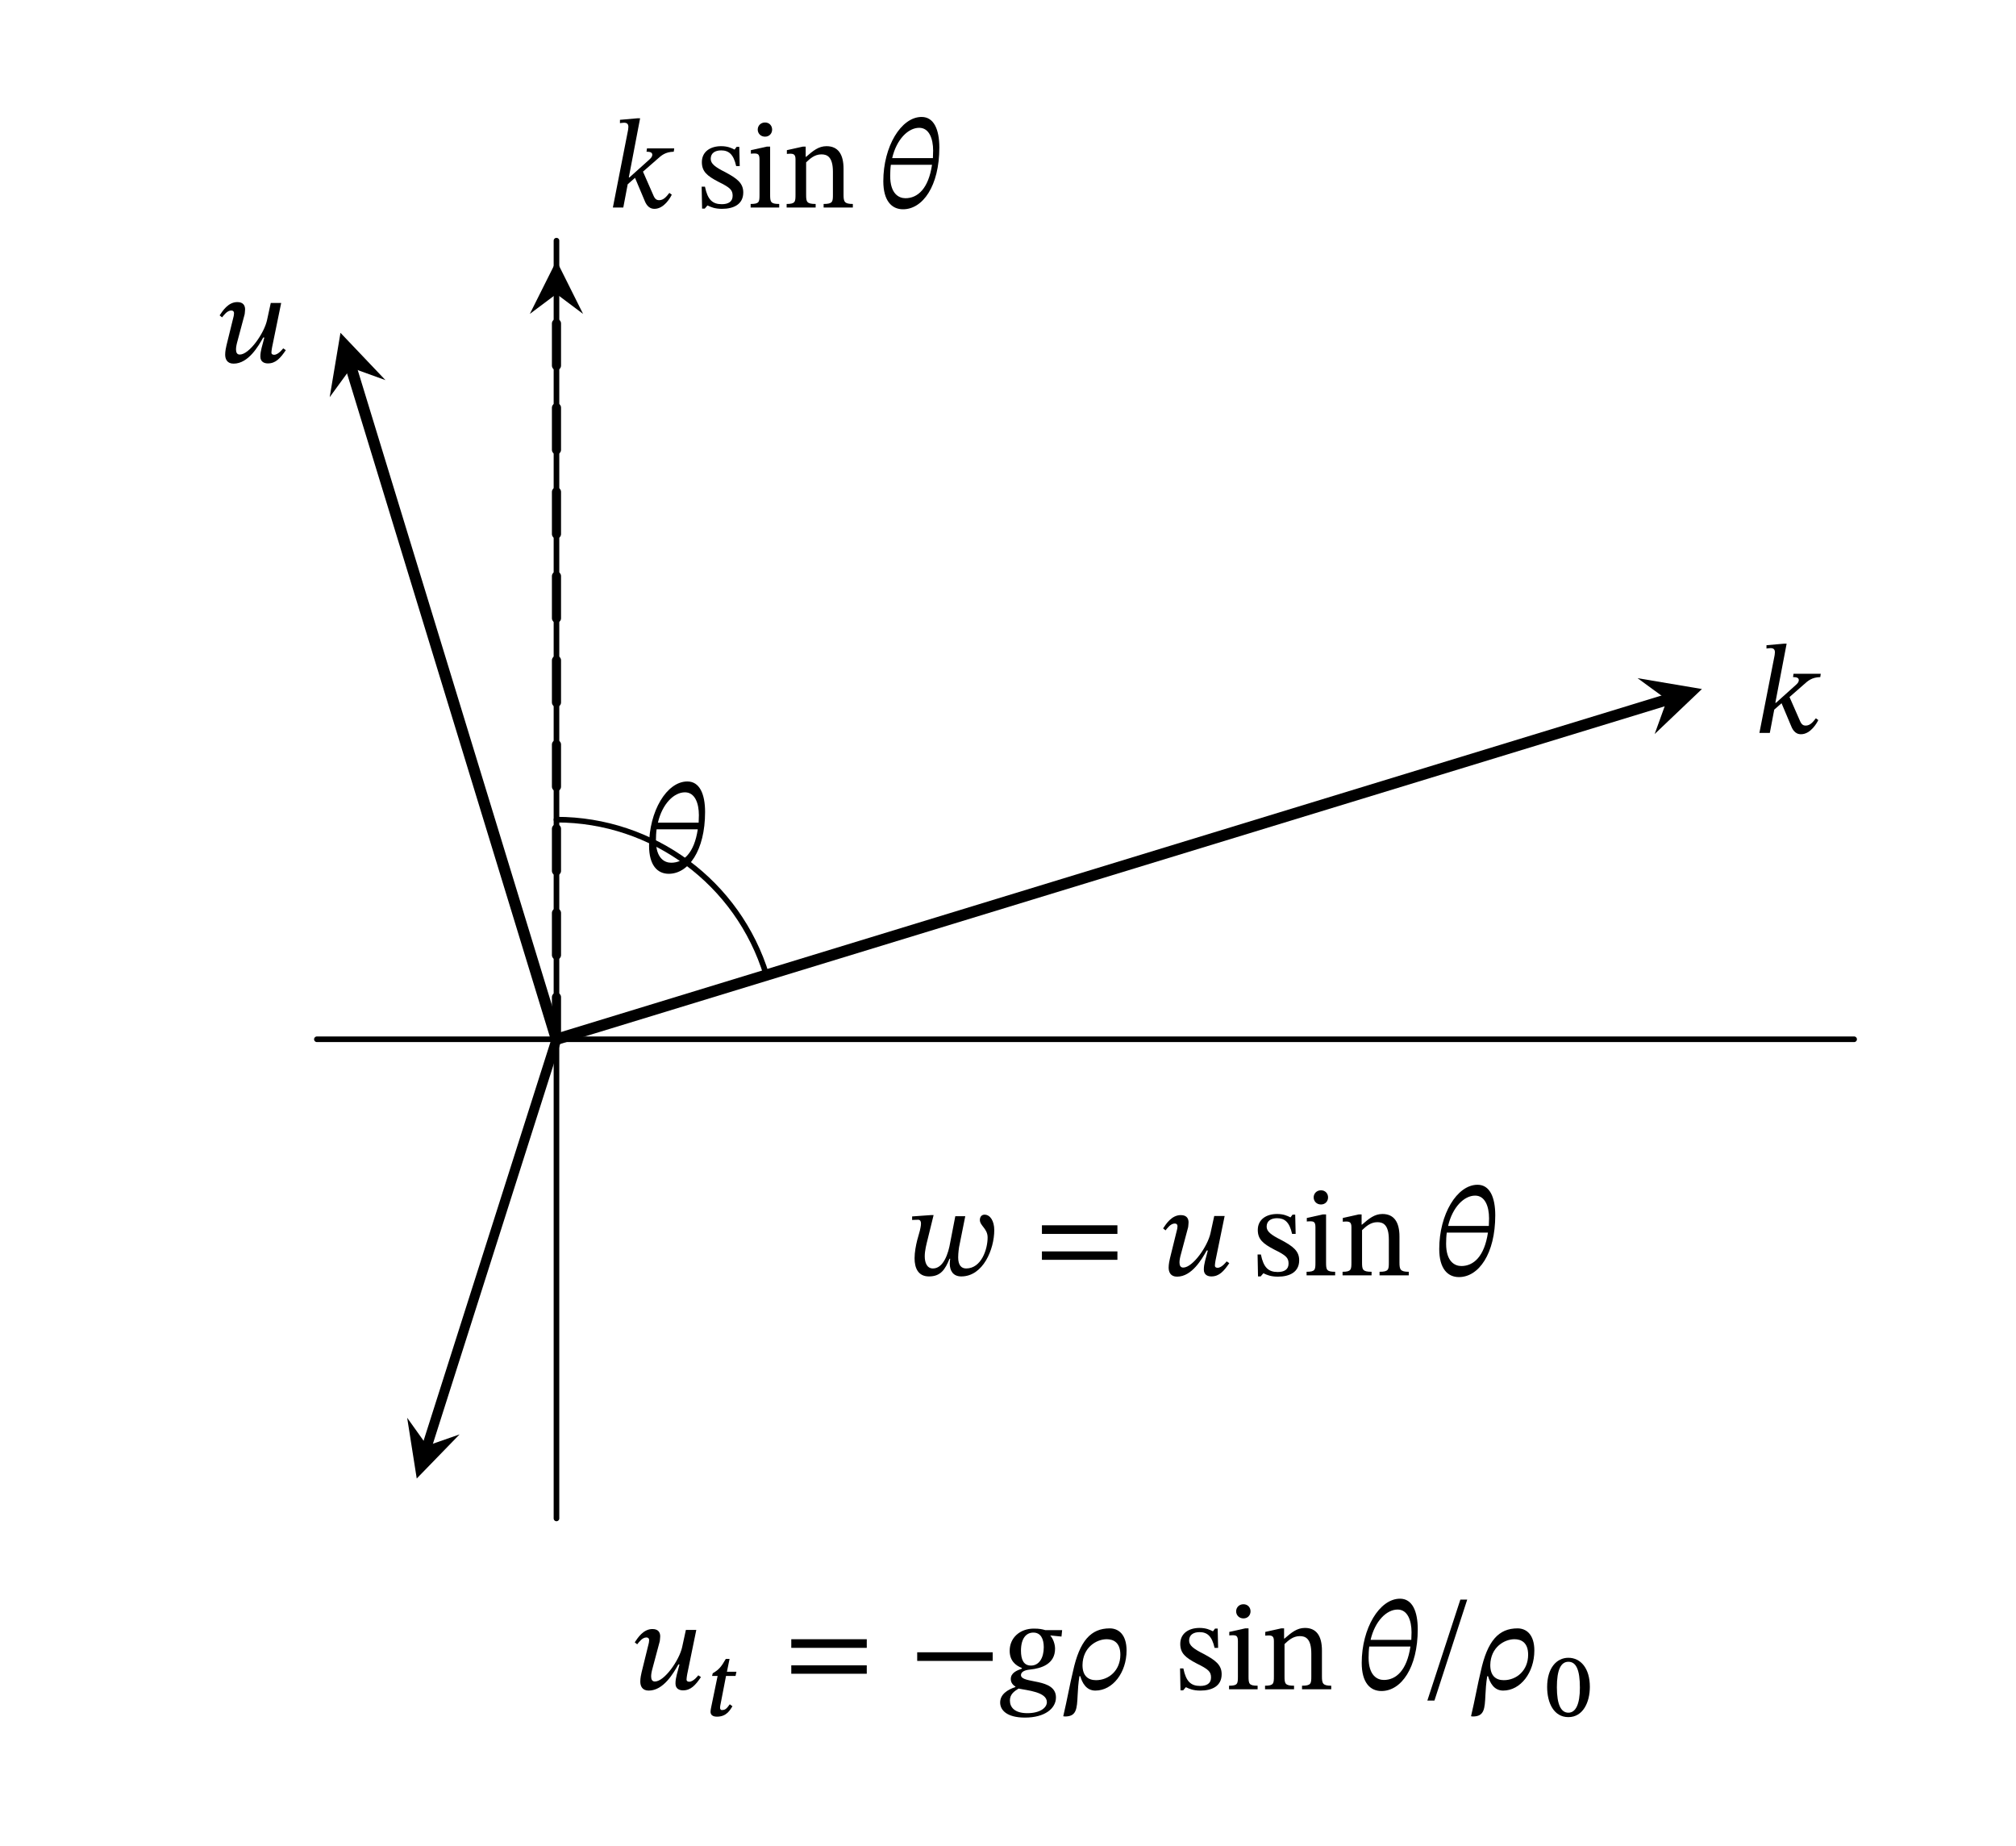
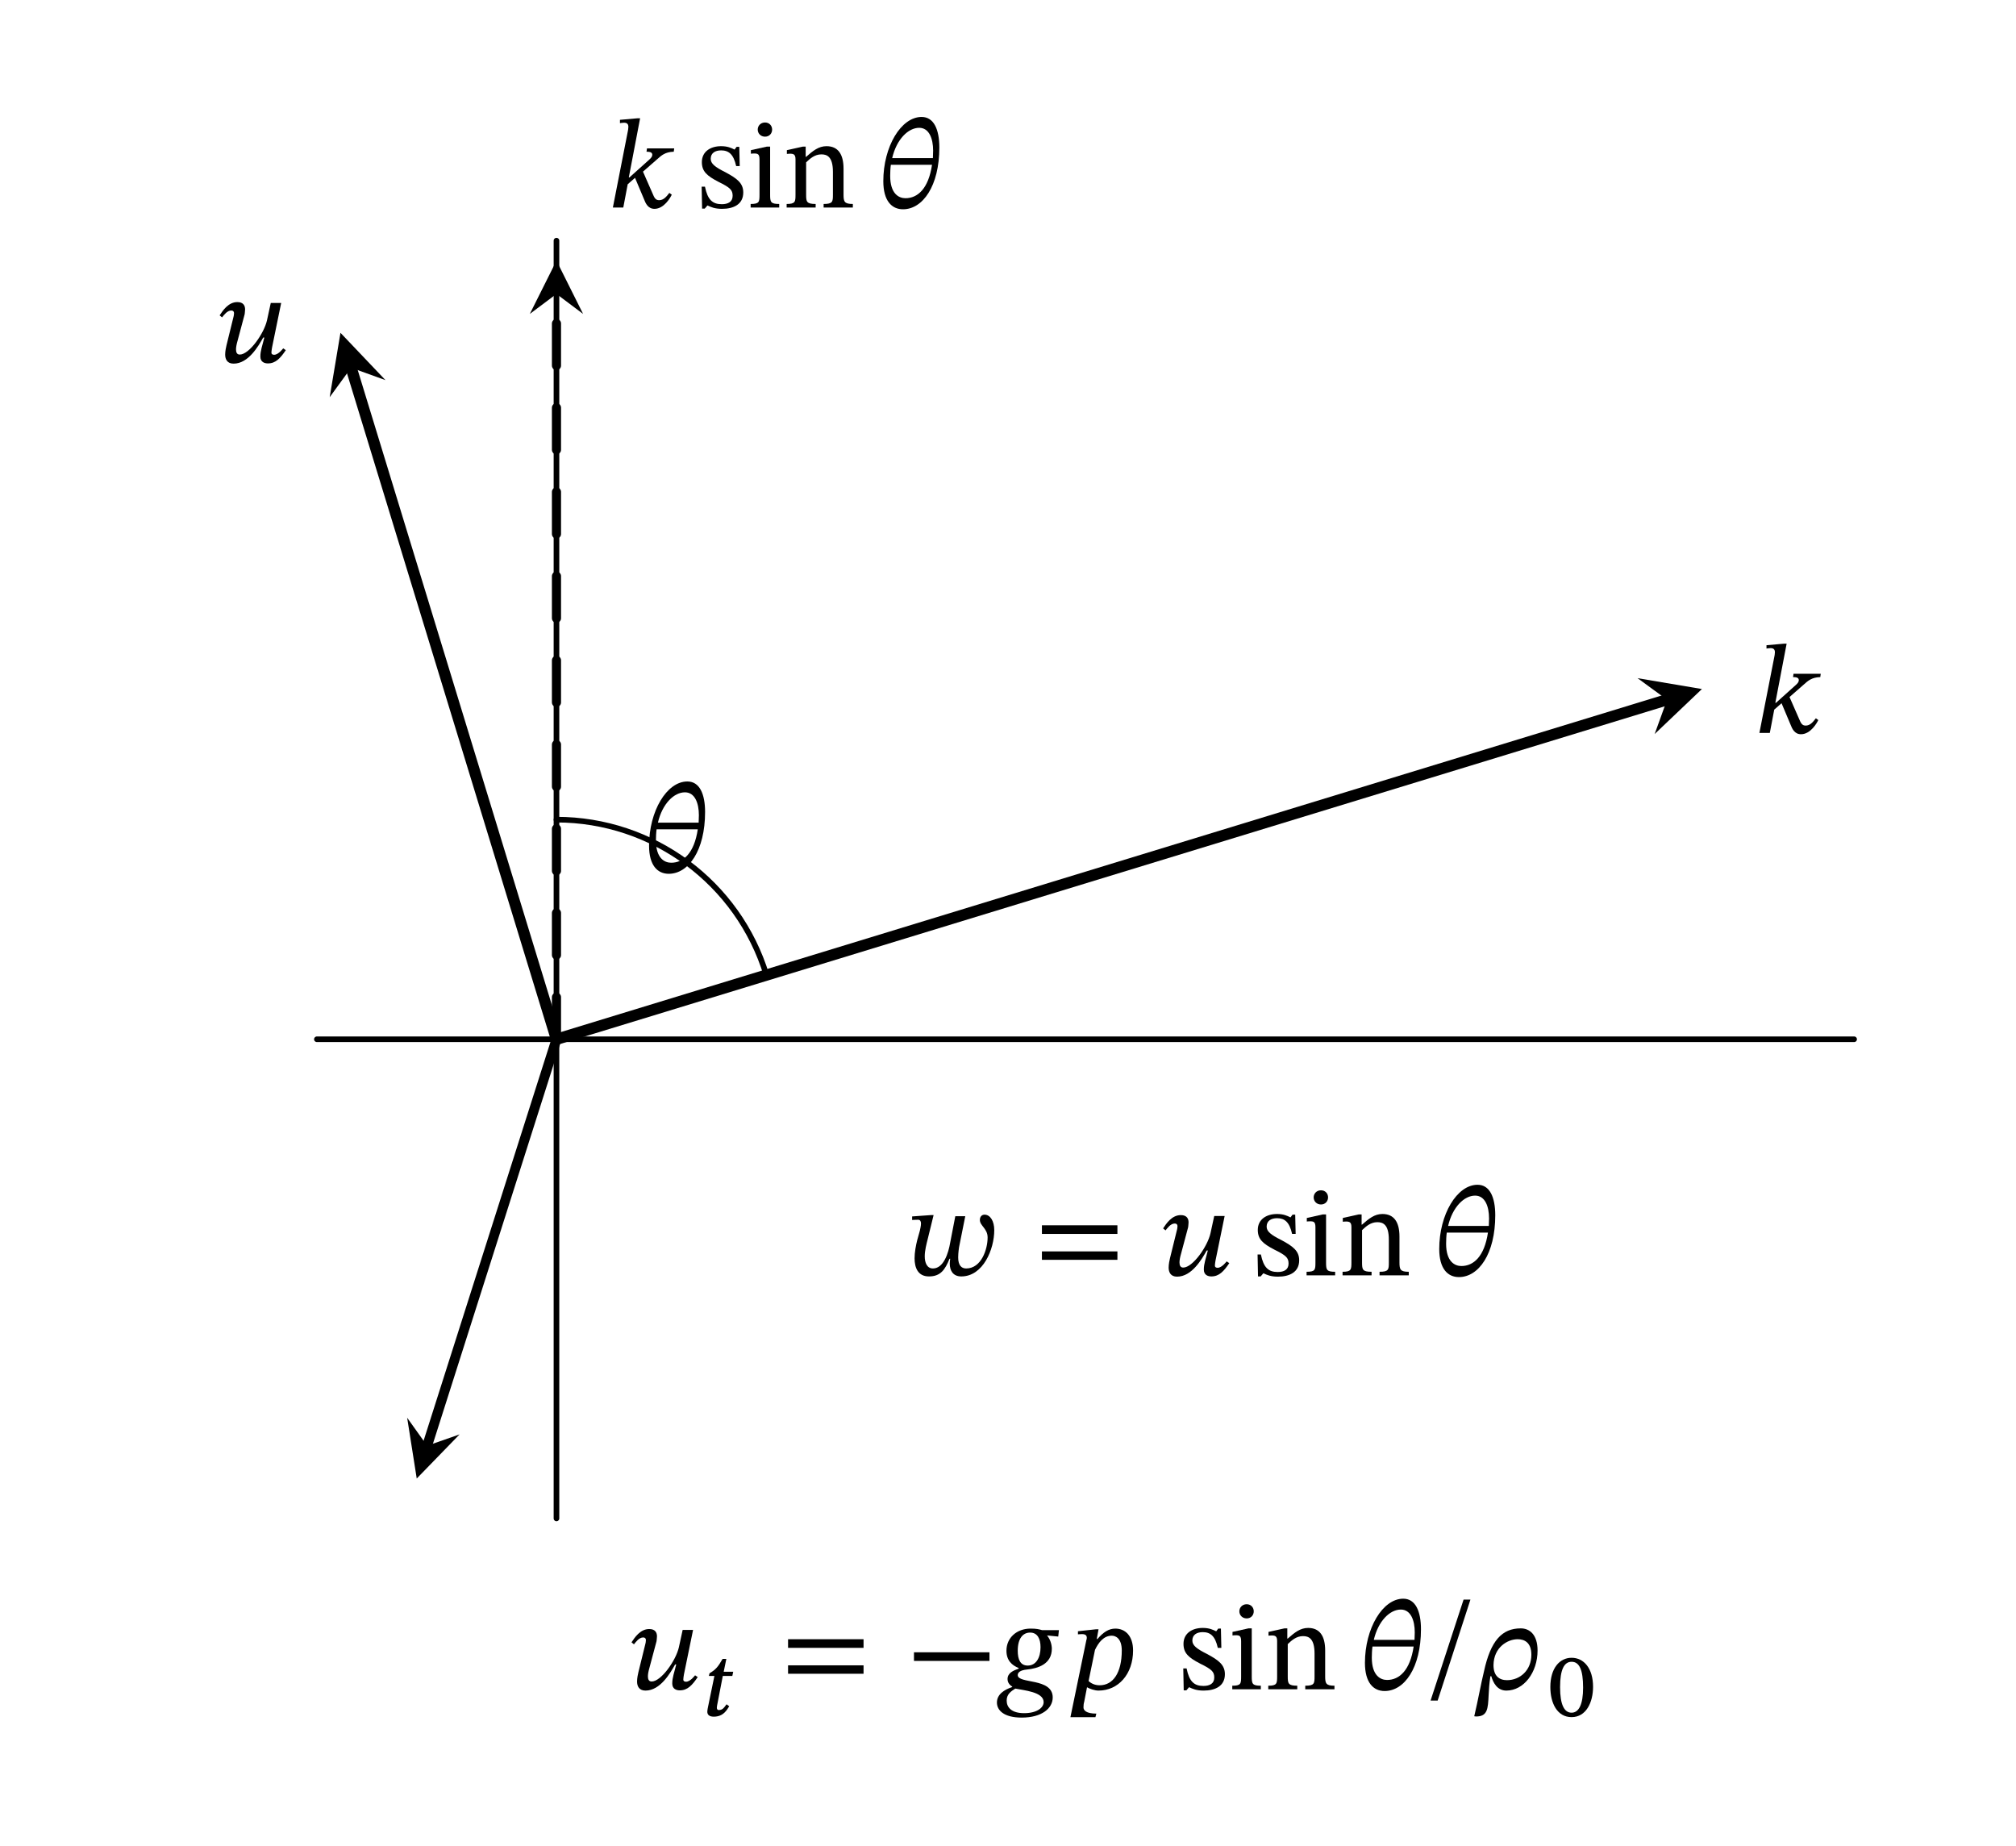
<svg xmlns="http://www.w3.org/2000/svg" xmlns:xlink="http://www.w3.org/1999/xlink" width="142.293pt" height="130.238pt" viewBox="0 0 142.293 130.238">
  <defs>
    <g>
      <g id="glyph-0-0">
        <path d="M 2.281 -6.297 L 2.094 -6.297 L 0.859 -6.188 L 0.859 -5.953 C 0.859 -5.953 1.031 -5.984 1.141 -5.984 C 1.359 -5.984 1.453 -5.891 1.453 -5.688 C 1.453 -5.578 1.422 -5.422 1.422 -5.422 L 0.359 0 L 1.094 0 L 1.406 -1.641 L 1.922 -2.094 L 2.547 -0.609 C 2.672 -0.281 2.844 0.094 3.297 0.094 C 3.984 0.094 4.438 -0.734 4.516 -0.906 L 4.344 -1.031 C 4.141 -0.766 3.938 -0.516 3.625 -0.516 C 3.359 -0.516 3.281 -0.703 3.156 -1 L 2.484 -2.531 L 3.484 -3.406 C 3.781 -3.672 4.047 -3.922 4.656 -3.938 L 4.688 -4.172 L 2.766 -4.172 L 2.734 -3.938 C 2.953 -3.938 3.141 -3.906 3.141 -3.719 C 3.141 -3.594 3.047 -3.484 2.922 -3.375 L 1.531 -2.125 L 1.484 -2.125 Z M 2.281 -6.297 " />
      </g>
      <g id="glyph-0-1">
        <path d="M 0.375 -3.172 C 0.516 -3.344 0.734 -3.656 1.031 -3.656 C 1.156 -3.656 1.219 -3.578 1.219 -3.469 C 1.219 -3.359 1.188 -3.234 1.188 -3.234 L 0.688 -1.203 C 0.656 -1.078 0.594 -0.781 0.594 -0.547 C 0.594 -0.219 0.734 0.094 1.188 0.094 C 2.234 0.094 2.938 -1.141 3.281 -1.75 L 3.359 -1.75 C 3.219 -1.172 3.078 -0.828 3.078 -0.406 C 3.078 -0.016 3.375 0.078 3.609 0.078 C 4.156 0.078 4.484 -0.281 4.875 -0.859 L 4.688 -0.984 C 4.688 -0.984 4.359 -0.531 4.047 -0.531 C 3.906 -0.531 3.859 -0.609 3.859 -0.672 C 3.859 -0.812 3.906 -1.062 3.906 -1.062 L 4.547 -4.188 L 3.812 -4.188 L 3.547 -2.969 C 3.344 -2.047 2.297 -0.547 1.625 -0.547 C 1.422 -0.547 1.359 -0.703 1.359 -0.922 C 1.359 -1.094 1.422 -1.344 1.422 -1.344 L 1.969 -3.391 C 1.969 -3.438 2 -3.594 2 -3.734 C 2 -4 1.875 -4.25 1.453 -4.25 C 0.812 -4.25 0.422 -3.641 0.203 -3.312 Z M 0.375 -3.172 " />
      </g>
      <g id="glyph-0-2">
        <path d="M 4.438 -4.234 C 4.438 -5.516 4.047 -6.391 3.188 -6.391 C 1.734 -6.391 0.484 -4.297 0.484 -1.859 C 0.484 -0.469 1.078 0.125 1.875 0.125 C 3.266 0.125 4.438 -1.516 4.438 -4.234 Z M 2.047 -0.656 C 1.578 -0.656 0.969 -0.969 0.969 -2.234 C 0.969 -2.469 0.984 -2.797 1.016 -3.016 L 3.922 -3.016 C 3.672 -1.328 2.906 -0.656 2.047 -0.656 Z M 3.016 -5.625 C 3.719 -5.625 4 -4.859 4 -4.016 C 4 -3.859 3.984 -3.656 3.984 -3.484 L 1.109 -3.484 C 1.422 -4.828 2.25 -5.625 3.016 -5.625 Z M 3.016 -5.625 " />
      </g>
      <g id="glyph-0-3">
        <path d="M 3.516 -4.172 L 3.156 -2.312 C 3.031 -1.562 2.688 -0.484 1.938 -0.484 C 1.516 -0.484 1.359 -0.891 1.359 -1.344 C 1.359 -1.75 1.484 -2.219 1.562 -2.531 L 1.984 -4.25 L 1.781 -4.25 L 0.469 -4.156 L 0.469 -3.906 C 0.469 -3.906 0.734 -3.922 0.891 -3.922 C 1.047 -3.922 1.094 -3.797 1.094 -3.656 C 1.094 -3.469 1.031 -3.25 1.016 -3.156 L 0.828 -2.484 C 0.734 -2.109 0.641 -1.625 0.641 -1.203 C 0.641 -0.516 0.891 0.078 1.656 0.078 C 2.484 0.078 2.797 -0.406 3.109 -1.172 L 3.156 -1.172 C 3.141 -1.078 3.125 -0.938 3.125 -0.828 C 3.125 -0.328 3.359 0.078 3.938 0.078 C 5.484 0.078 6.266 -1.844 6.266 -3.188 C 6.266 -3.828 5.984 -4.281 5.578 -4.281 C 5.391 -4.281 5.25 -4.141 5.25 -3.906 C 5.25 -3.5 5.797 -3.297 5.797 -2.672 C 5.797 -1.844 5.359 -0.484 4.281 -0.484 C 3.938 -0.484 3.719 -0.719 3.719 -1.266 C 3.719 -1.594 3.781 -1.984 3.781 -1.984 L 4.219 -4.172 Z M 3.516 -4.172 " />
      </g>
      <g id="glyph-0-4">
        <path d="M 5.875 -2.922 L 5.875 -3.531 L 0.547 -3.531 L 0.547 -2.922 Z M 5.875 -1.094 L 5.875 -1.688 L 0.547 -1.688 L 0.547 -1.094 Z M 5.875 -1.094 " />
      </g>
      <g id="glyph-0-5">
        <path d="M 5.875 -2 L 5.875 -2.609 L 0.547 -2.609 L 0.547 -2 Z M 5.875 -2 " />
      </g>
      <g id="glyph-0-6">
        <path d="M 4.359 -4.172 L 3.172 -4.172 C 2.953 -4.234 2.781 -4.281 2.359 -4.281 C 1.391 -4.281 0.656 -3.641 0.656 -2.719 C 0.656 -2.031 1.047 -1.688 1.516 -1.5 L 1.516 -1.453 C 1.156 -1.328 0.734 -1.156 0.734 -0.719 C 0.734 -0.453 0.906 -0.281 1.062 -0.188 L 1.062 -0.156 C 0.5 0.031 -0.016 0.359 -0.016 0.938 C -0.016 1.469 0.453 2 1.734 2 C 3.156 2 3.922 1.344 3.922 0.578 C 3.922 -0.828 1.453 -0.359 1.453 -1 C 1.453 -1.172 1.609 -1.344 2.094 -1.391 C 2.891 -1.469 3.859 -1.781 3.859 -2.859 C 3.859 -3.172 3.734 -3.547 3.531 -3.781 L 3.531 -3.797 L 4.312 -3.719 Z M 3.281 0.906 C 3.281 1.328 2.766 1.688 1.906 1.688 C 1.016 1.688 0.672 1.281 0.672 0.797 C 0.672 0.344 0.984 0.141 1.281 -0.047 C 1.891 0.078 3.281 0.188 3.281 0.906 Z M 3.062 -2.969 C 3.062 -2.234 2.75 -1.672 2.156 -1.672 C 1.641 -1.672 1.453 -2.094 1.453 -2.719 C 1.453 -3.578 1.812 -4 2.328 -4 C 2.844 -4 3.062 -3.562 3.062 -2.969 Z M 3.062 -2.969 " />
      </g>
      <g id="glyph-0-7">
-         <path d="M 1.094 -0.922 L 1.156 -0.922 C 1.281 -0.484 1.562 0.094 2.219 0.094 C 3.453 0.094 4.422 -1.188 4.422 -2.734 C 4.422 -3.859 3.859 -4.297 3.234 -4.297 C 1.906 -4.297 1.109 -3.422 0.641 -1.266 C 0.422 -0.375 0.234 0.719 -0.047 1.906 L 0.078 1.922 C 0.891 1.922 0.922 1.391 0.969 0.406 C 0.984 0.031 1.016 -0.422 1.094 -0.922 Z M 1.312 -1.703 C 1.328 -2.969 2.312 -3.531 3.016 -3.531 C 3.484 -3.531 3.984 -3.312 3.984 -2.438 C 3.984 -1.328 3.172 -0.641 2.266 -0.641 C 1.734 -0.641 1.312 -0.922 1.312 -1.703 Z M 1.312 -1.703 " />
+         <path d="M 2.453 1.969 L 2.516 1.719 C 1.797 1.719 1.609 1.484 1.609 1.281 C 1.609 1.156 1.625 0.984 1.656 0.906 L 1.859 -0.141 C 2.047 -0.031 2.391 0.094 2.672 0.094 C 4.062 0.094 5.109 -1.062 5.109 -2.734 C 5.109 -3.781 4.547 -4.281 3.859 -4.281 C 3.391 -4.281 3.016 -4.031 2.594 -3.547 L 2.547 -3.547 L 2.672 -4.234 L 2.5 -4.234 L 1.219 -4.094 L 1.219 -3.875 C 1.219 -3.875 1.375 -3.891 1.5 -3.891 C 1.734 -3.891 1.844 -3.812 1.844 -3.625 C 1.844 -3.562 1.828 -3.516 1.812 -3.469 L 0.688 1.969 Z M 2.422 -2.781 C 2.672 -3.297 3.031 -3.781 3.609 -3.781 C 3.875 -3.781 4.312 -3.594 4.312 -2.734 C 4.312 -1.172 3.703 -0.281 2.75 -0.281 C 2.375 -0.281 2.125 -0.438 1.969 -0.578 Z M 2.422 -2.781 " />
      </g>
      <g id="glyph-0-8">
        <path d="M 3.125 -6.328 L 2.641 -6.328 L 0.312 0.797 L 0.812 0.797 Z M 3.125 -6.328 " />
+       </g>
+       <g id="glyph-0-9">
+         <path d="M 1.094 -0.922 L 1.156 -0.922 C 1.281 -0.484 1.562 0.094 2.219 0.094 C 3.453 0.094 4.422 -1.188 4.422 -2.734 C 4.422 -3.859 3.859 -4.297 3.234 -4.297 C 1.906 -4.297 1.109 -3.422 0.641 -1.266 C 0.422 -0.375 0.234 0.719 -0.047 1.906 L 0.078 1.922 C 0.891 1.922 0.922 1.391 0.969 0.406 C 0.984 0.031 1.016 -0.422 1.094 -0.922 Z M 1.312 -1.703 C 1.328 -2.969 2.312 -3.531 3.016 -3.531 C 3.484 -3.531 3.984 -3.312 3.984 -2.438 C 3.984 -1.328 3.172 -0.641 2.266 -0.641 C 1.734 -0.641 1.312 -0.922 1.312 -1.703 Z M 1.312 -1.703 " />
      </g>
      <g id="glyph-1-0">
        <path d="M 0.375 0.078 L 0.562 0.078 L 0.75 -0.141 L 0.766 -0.141 C 1 -0.031 1.266 0.094 1.781 0.094 C 2.594 0.094 3.281 -0.219 3.281 -1.062 C 3.281 -1.719 2.844 -2.047 2.031 -2.484 C 1.281 -2.859 0.984 -3.094 0.984 -3.438 C 0.984 -3.844 1.297 -4.031 1.719 -4.031 C 2.25 -4.031 2.594 -3.766 2.781 -2.922 L 3.031 -2.922 L 3 -4.281 L 2.812 -4.281 L 2.672 -4.094 L 2.656 -4.094 C 2.438 -4.203 2.172 -4.328 1.719 -4.328 C 0.953 -4.328 0.359 -3.938 0.359 -3.203 C 0.359 -2.547 0.719 -2.234 1.531 -1.812 C 2.359 -1.406 2.531 -1.234 2.531 -0.828 C 2.531 -0.406 2.219 -0.234 1.766 -0.234 C 1.109 -0.234 0.766 -0.547 0.578 -1.469 L 0.344 -1.469 Z M 0.375 0.078 " />
      </g>
      <g id="glyph-1-1">
        <path d="M 2.297 0 L 2.297 -0.25 C 1.688 -0.25 1.656 -0.391 1.656 -0.906 L 1.656 -4.297 L 1.422 -4.297 L 0.297 -4.047 L 0.297 -3.797 C 0.297 -3.797 0.391 -3.812 0.516 -3.812 C 0.781 -3.812 0.906 -3.781 0.906 -3.391 L 0.906 -0.906 C 0.906 -0.391 0.891 -0.25 0.281 -0.25 L 0.281 0 Z M 1.297 -5 C 1.609 -5 1.797 -5.234 1.797 -5.5 C 1.797 -5.766 1.609 -6 1.297 -6 C 0.984 -6 0.781 -5.766 0.781 -5.5 C 0.781 -5.234 0.984 -5 1.297 -5 Z M 1.297 -5 " />
      </g>
      <g id="glyph-1-2">
        <path d="M 4.953 0 L 4.953 -0.25 C 4.359 -0.25 4.297 -0.406 4.297 -0.906 L 4.297 -2.734 C 4.297 -3.766 3.906 -4.328 3.094 -4.328 C 2.531 -4.328 2.141 -4 1.656 -3.578 L 1.625 -3.578 L 1.625 -4.297 L 1.422 -4.297 L 0.297 -4.047 L 0.297 -3.781 C 0.297 -3.781 0.391 -3.797 0.531 -3.797 C 0.781 -3.797 0.906 -3.734 0.906 -3.406 L 0.906 -0.906 C 0.906 -0.406 0.891 -0.25 0.281 -0.25 L 0.281 0 L 2.328 0 L 2.328 -0.25 C 1.688 -0.25 1.656 -0.406 1.656 -0.906 L 1.656 -3.188 C 1.922 -3.438 2.25 -3.75 2.734 -3.75 C 3.125 -3.75 3.547 -3.594 3.547 -2.516 L 3.547 -0.906 C 3.547 -0.406 3.531 -0.25 2.891 -0.25 L 2.891 0 Z M 4.953 0 " />
      </g>
      <g id="glyph-2-0">
        <path d="M 2.344 -3.109 L 1.672 -3.109 L 1.859 -4.016 L 1.594 -4.016 C 1.266 -3.438 1.094 -3.25 0.672 -3 L 0.625 -2.812 L 1.016 -2.812 L 0.578 -0.688 C 0.562 -0.625 0.516 -0.391 0.516 -0.281 C 0.516 -0.078 0.656 0.062 0.969 0.062 C 1.672 0.062 1.906 -0.438 2.062 -0.672 L 1.875 -0.812 C 1.641 -0.484 1.547 -0.406 1.312 -0.406 C 1.219 -0.406 1.188 -0.5 1.188 -0.562 C 1.188 -0.672 1.234 -0.875 1.234 -0.875 L 1.609 -2.812 L 2.281 -2.812 Z M 2.344 -3.109 " />
      </g>
      <g id="glyph-2-1">
        <path d="M 3.312 -2.047 C 3.312 -3.359 2.656 -4.094 1.797 -4.094 C 0.953 -4.094 0.297 -3.359 0.297 -2.031 C 0.297 -0.891 0.781 0.094 1.797 0.094 C 2.828 0.094 3.312 -0.953 3.312 -2.047 Z M 2.609 -1.984 C 2.609 -0.812 2.312 -0.219 1.797 -0.219 C 1.281 -0.219 0.984 -0.781 0.984 -2.016 C 0.984 -3.25 1.266 -3.812 1.797 -3.812 C 2.344 -3.812 2.609 -3.25 2.609 -1.984 Z M 2.609 -1.984 " />
      </g>
    </g>
  </defs>
  <path fill="none" stroke-width="0.399" stroke-linecap="round" stroke-linejoin="round" stroke="rgb(0%, 0%, 0%)" stroke-opacity="1" stroke-miterlimit="10" d="M -17.008 -0.001 L 92.127 -0.001 " transform="matrix(0.994183, 0, 0, -0.994183, 39.27597, 73.34686)" />
  <path fill="none" stroke-width="0.399" stroke-linecap="round" stroke-linejoin="round" stroke="rgb(0%, 0%, 0%)" stroke-opacity="1" stroke-miterlimit="10" d="M 0.001 -34.015 L 0.001 56.692 " transform="matrix(0.994183, 0, 0, -0.994183, 39.27597, 73.34686)" />
  <path fill="none" stroke-width="0.797" stroke-linecap="round" stroke-linejoin="round" stroke="rgb(0%, 0%, 0%)" stroke-opacity="1" stroke-miterlimit="10" d="M 0.001 -0.001 L 78.847 24.104 " transform="matrix(0.994183, 0, 0, -0.994183, 39.27597, 73.34686)" />
  <path fill-rule="nonzero" fill="rgb(0%, 0%, 0%)" fill-opacity="1" d="M 120.125 48.629 L 115.582 47.863 L 117.664 49.383 L 116.789 51.805 " />
  <g fill="rgb(0%, 0%, 0%)" fill-opacity="1">
    <use xlink:href="#glyph-0-0" x="123.823" y="51.725" />
  </g>
  <path fill="none" stroke-width="0.797" stroke-linecap="round" stroke-linejoin="round" stroke="rgb(0%, 0%, 0%)" stroke-opacity="1" stroke-miterlimit="10" d="M 0.001 -0.001 L -14.576 47.671 " transform="matrix(0.994183, 0, 0, -0.994183, 39.27597, 73.34686)" />
  <path fill-rule="nonzero" fill="rgb(0%, 0%, 0%)" fill-opacity="1" d="M 24.031 23.488 L 23.27 28.031 L 24.785 25.953 L 27.207 26.828 " />
  <g fill="rgb(0%, 0%, 0%)" fill-opacity="1">
    <use xlink:href="#glyph-0-1" x="15.299" y="25.57" />
  </g>
  <path fill="none" stroke-width="0.648" stroke-linecap="round" stroke-linejoin="round" stroke="rgb(0%, 0%, 0%)" stroke-opacity="1" stroke-dasharray="2.989 2.989" stroke-miterlimit="10" d="M 0.001 -0.001 L 0.001 52.909 " transform="matrix(0.994183, 0, 0, -0.994183, 39.27597, 73.34686)" />
  <path fill-rule="nonzero" fill="rgb(0%, 0%, 0%)" fill-opacity="1" d="M 39.277 18.395 L 37.395 22.156 L 39.277 20.746 L 41.156 22.156 " />
  <g fill="rgb(0%, 0%, 0%)" fill-opacity="1">
    <use xlink:href="#glyph-0-0" x="42.899" y="14.645" />
  </g>
  <g fill="rgb(0%, 0%, 0%)" fill-opacity="1">
    <use xlink:href="#glyph-1-0" x="49.18" y="14.645" />
    <use xlink:href="#glyph-1-1" x="52.701" y="14.645" />
    <use xlink:href="#glyph-1-2" x="55.242" y="14.645" />
  </g>
  <g fill="rgb(0%, 0%, 0%)" fill-opacity="1">
    <use xlink:href="#glyph-0-2" x="61.862" y="14.645" />
  </g>
  <path fill="none" stroke-width="0.399" stroke-linecap="round" stroke-linejoin="round" stroke="rgb(0%, 0%, 0%)" stroke-opacity="1" stroke-miterlimit="10" d="M 14.908 4.557 C 12.905 11.115 6.854 15.59 0.001 15.59 " transform="matrix(0.994183, 0, 0, -0.994183, 39.27597, 73.34686)" />
  <g fill="rgb(0%, 0%, 0%)" fill-opacity="1">
    <use xlink:href="#glyph-0-2" x="45.328" y="61.544" />
  </g>
  <path fill="none" stroke-width="0.697" stroke-linecap="round" stroke-linejoin="round" stroke="rgb(0%, 0%, 0%)" stroke-opacity="1" stroke-miterlimit="10" d="M 0.001 -0.001 L -9.181 -28.856 " transform="matrix(0.994183, 0, 0, -0.994183, 39.27597, 73.34686)" />
  <path fill-rule="nonzero" fill="rgb(0%, 0%, 0%)" fill-opacity="1" d="M 29.414 104.348 L 32.438 101.234 L 30.148 102.035 L 28.738 100.059 " />
  <g fill="rgb(0%, 0%, 0%)" fill-opacity="1">
    <use xlink:href="#glyph-0-3" x="63.911" y="90.007" />
  </g>
  <g fill="rgb(0%, 0%, 0%)" fill-opacity="1">
    <use xlink:href="#glyph-0-4" x="72.994" y="90.007" />
  </g>
  <g fill="rgb(0%, 0%, 0%)" fill-opacity="1">
    <use xlink:href="#glyph-0-1" x="81.891" y="90.007" />
  </g>
  <g fill="rgb(0%, 0%, 0%)" fill-opacity="1">
    <use xlink:href="#glyph-1-0" x="88.418" y="90.007" />
    <use xlink:href="#glyph-1-1" x="91.94" y="90.007" />
    <use xlink:href="#glyph-1-2" x="94.48" y="90.007" />
  </g>
  <g fill="rgb(0%, 0%, 0%)" fill-opacity="1">
    <use xlink:href="#glyph-0-2" x="101.1" y="90.007" />
  </g>
  <g fill="rgb(0%, 0%, 0%)" fill-opacity="1">
-     <use xlink:href="#glyph-0-1" x="44.599" y="119.221" />
+     <use xlink:href="#glyph-0-1" x="44.371" y="119.221" />
  </g>
  <g fill="rgb(0%, 0%, 0%)" fill-opacity="1">
-     <use xlink:href="#glyph-2-0" x="49.635" y="121.094" />
+     <use xlink:href="#glyph-2-0" x="49.408" y="121.094" />
  </g>
  <g fill="rgb(0%, 0%, 0%)" fill-opacity="1">
-     <use xlink:href="#glyph-0-4" x="55.303" y="119.221" />
+     <use xlink:href="#glyph-0-4" x="55.076" y="119.221" />
  </g>
  <g fill="rgb(0%, 0%, 0%)" fill-opacity="1">
-     <use xlink:href="#glyph-0-5" x="64.191" y="119.221" />
-     <use xlink:href="#glyph-0-6" x="70.609" y="119.221" />
-     <use xlink:href="#glyph-0-7" x="75.093" y="119.221" />
+     <use xlink:href="#glyph-0-5" x="63.963" y="119.221" />
+     <use xlink:href="#glyph-0-6" x="70.381" y="119.221" />
+     <use xlink:href="#glyph-0-7" x="74.865" y="119.221" />
  </g>
  <g fill="rgb(0%, 0%, 0%)" fill-opacity="1">
-     <use xlink:href="#glyph-1-0" x="82.946" y="119.221" />
-     <use xlink:href="#glyph-1-1" x="86.468" y="119.221" />
-     <use xlink:href="#glyph-1-2" x="89.008" y="119.221" />
+     <use xlink:href="#glyph-1-0" x="83.174" y="119.221" />
+     <use xlink:href="#glyph-1-1" x="86.695" y="119.221" />
+     <use xlink:href="#glyph-1-2" x="89.236" y="119.221" />
  </g>
  <g fill="rgb(0%, 0%, 0%)" fill-opacity="1">
-     <use xlink:href="#glyph-0-2" x="95.629" y="119.221" />
+     <use xlink:href="#glyph-0-2" x="95.856" y="119.221" />
  </g>
  <g fill="rgb(0%, 0%, 0%)" fill-opacity="1">
-     <use xlink:href="#glyph-0-8" x="100.434" y="119.221" />
-     <use xlink:href="#glyph-0-7" x="103.875" y="119.221" />
+     <use xlink:href="#glyph-0-8" x="100.661" y="119.221" />
+     <use xlink:href="#glyph-0-9" x="104.102" y="119.221" />
  </g>
  <g fill="rgb(0%, 0%, 0%)" fill-opacity="1">
-     <use xlink:href="#glyph-2-1" x="108.903" y="121.094" />
+     <use xlink:href="#glyph-2-1" x="109.129" y="121.094" />
  </g>
</svg>
